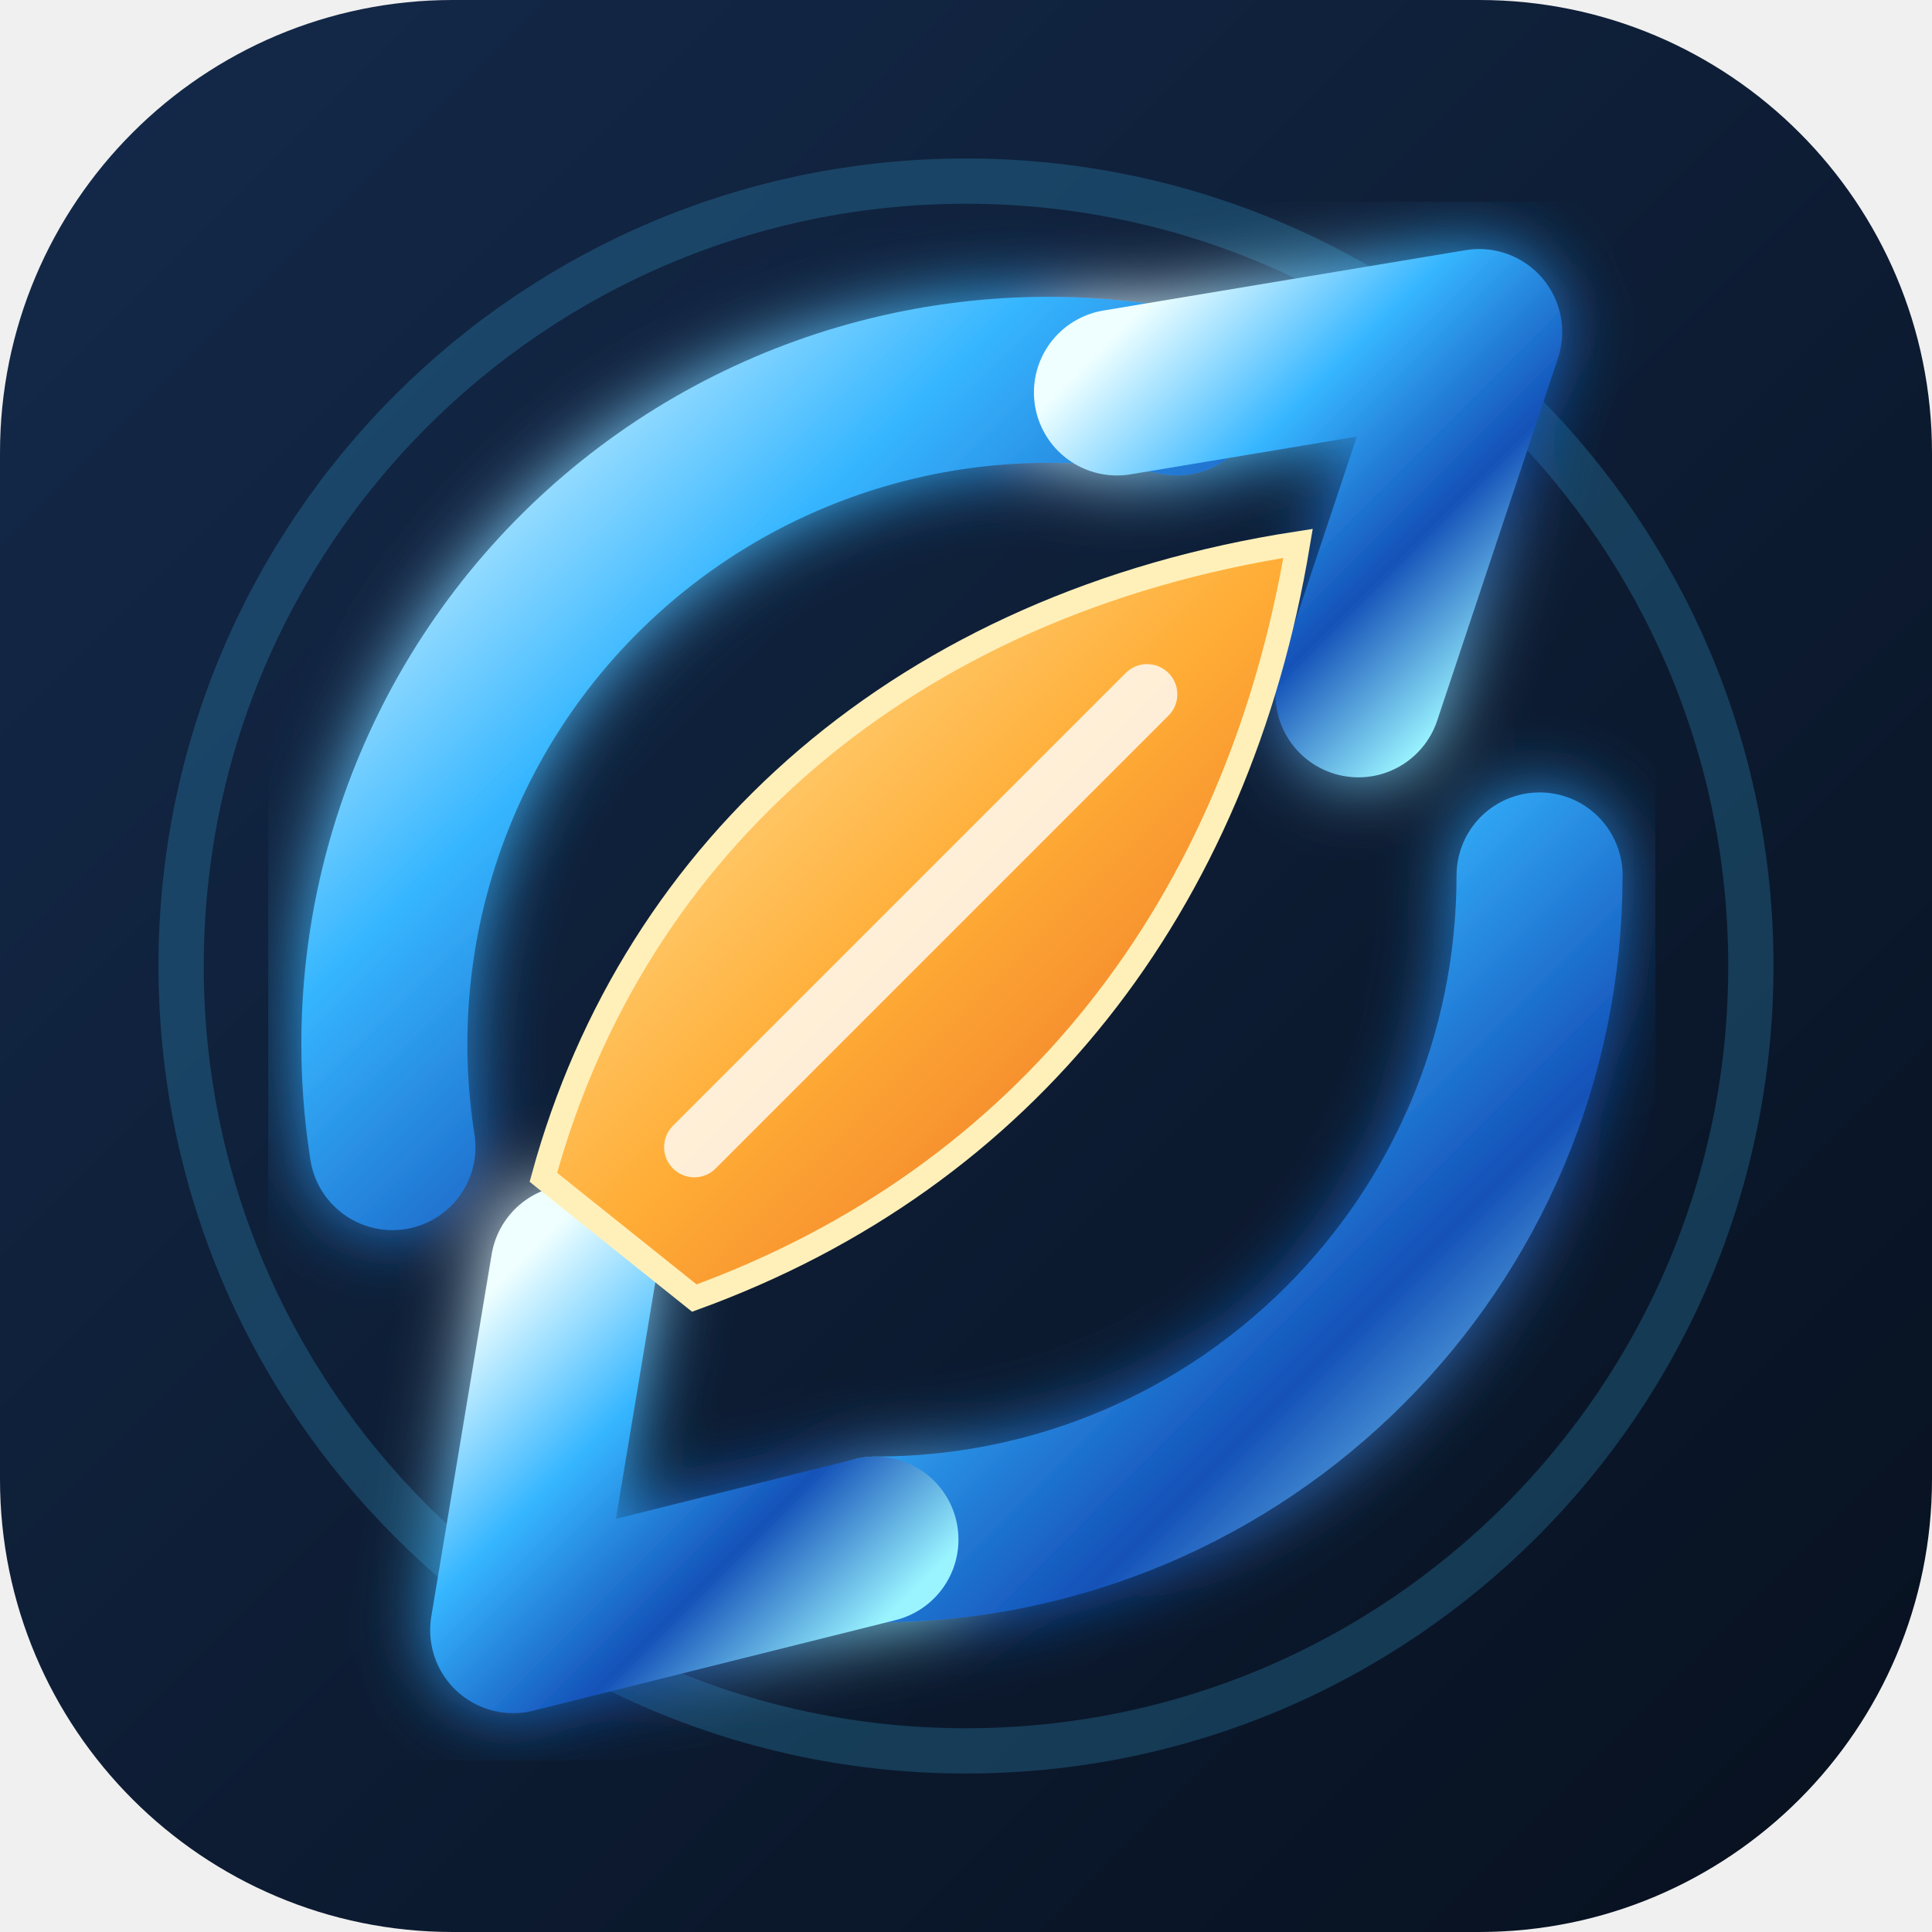
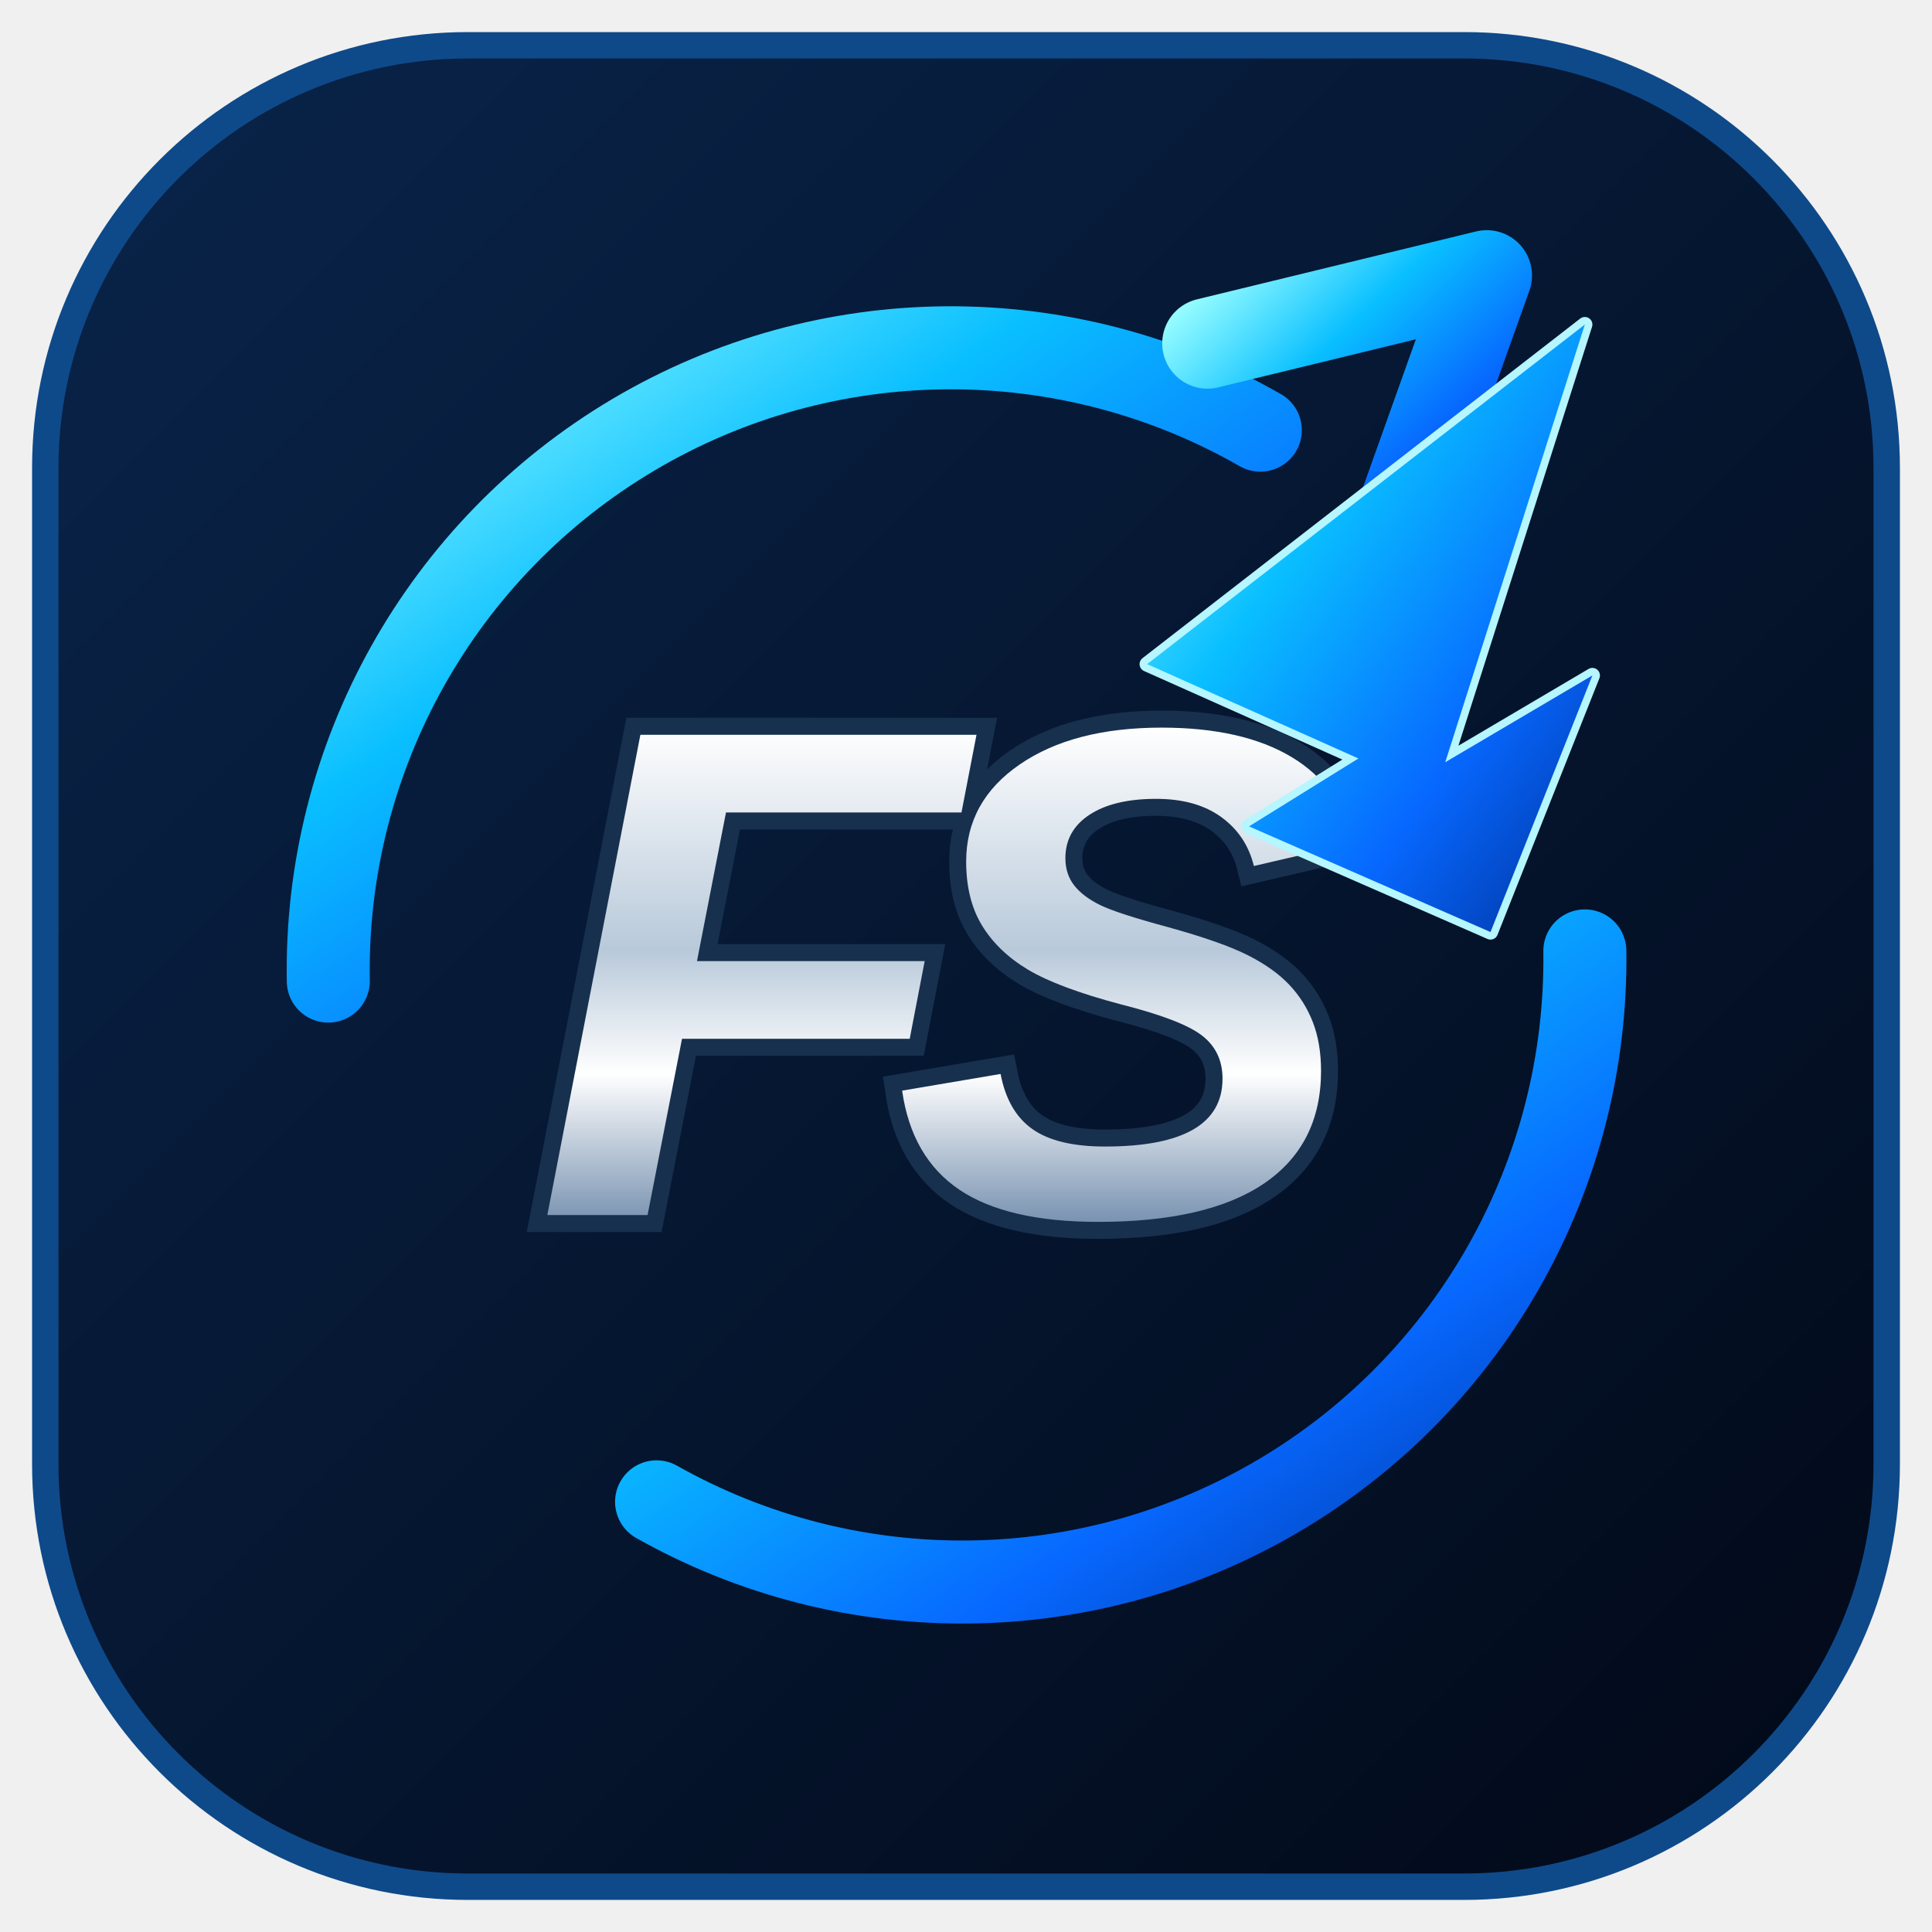
- <svg xmlns="http://www.w3.org/2000/svg" width="64" height="64" viewBox="0 0 64 64">
+ <svg xmlns="http://www.w3.org/2000/svg" width="512" height="512" viewBox="0 0 512 512" role="img" aria-labelledby="title">
  <defs>
-     <linearGradient id="bg" x1="0" y1="0" x2="1" y2="1">
-       <stop stop-color="#142a4b" />
-       <stop offset="1" stop-color="#07101e" />
+     <linearGradient id="navy" x1="0" y1="0" x2="1" y2="1">
+       <stop stop-color="#09244a" />
+       <stop offset="1" stop-color="#020918" />
+     </linearGradient>
+     <linearGradient id="silver" x1="0" y1="0" x2="0" y2="1">
+       <stop stop-color="#fff" />
+       <stop offset=".45" stop-color="#b8c9da" />
+       <stop offset=".7" stop-color="#fff" />
+       <stop offset="1" stop-color="#7892b0" />
    </linearGradient>
    <linearGradient id="blue" x1="0" y1="0" x2="1" y2="1">
-       <stop stop-color="#efffff" />
-       <stop offset=".35" stop-color="#36b6ff" />
-       <stop offset=".7" stop-color="#1451b8" />
-       <stop offset="1" stop-color="#9af4ff" />
+       <stop stop-color="#9cffff" />
+       <stop offset=".35" stop-color="#09bfff" />
+       <stop offset=".7" stop-color="#0768ff" />
+       <stop offset="1" stop-color="#00319c" />
    </linearGradient>
-     <linearGradient id="gold" x1="0" y1="0" x2="1" y2="1">
-       <stop stop-color="#fff1b5" />
-       <stop offset=".5" stop-color="#ffad36" />
-       <stop offset="1" stop-color="#e85e20" />
-     </linearGradient>
-     <filter id="s">
-       <feGaussianBlur stdDeviation="1.2" result="b" />
-       <feMerge>
-         <feMergeNode in="b" />
-         <feMergeNode in="SourceGraphic" />
-       </feMerge>
-     </filter>
  </defs>
-   <rect width="64" height="64" rx="15" fill="url(#bg)" />
-   <circle cx="32" cy="32" r="26" fill="none" stroke="#3bbef4" stroke-opacity=".22" stroke-width="1.5" />
-   <g filter="url(#s)" fill="none" stroke-linecap="round" stroke-linejoin="round">
-     <path d="M13 38A22 22 0 0 1 39 13" stroke="url(#blue)" stroke-width="5.5" />
-     <path d="M37 13L49 11L45 23" stroke="url(#blue)" stroke-width="5.5" />
-     <path d="M51 29A22 22 0 0 1 29 51" stroke="url(#blue)" stroke-width="5.5" />
-     <path d="M29 51L17 54L19 42" stroke="url(#blue)" stroke-width="5.5" />
+   <rect x="12" y="12" width="488" height="488" rx="112" fill="url(#navy)" stroke="#0e4a8a" stroke-width="7" />
+   <path d="M87 260A165 165 0 0 1 334 114" fill="none" stroke="url(#blue)" stroke-width="22" stroke-linecap="round" />
+   <path d="M320 91l74-18-25 70" fill="none" stroke="url(#blue)" stroke-width="24" stroke-linejoin="round" stroke-linecap="round" />
+   <path d="M420 252A165 165 0 0 1 174 398" fill="none" stroke="url(#blue)" stroke-width="22" stroke-linecap="round" />
+   <g font-family="Arial,Helvetica,sans-serif" font-style="italic" font-weight="900" text-anchor="middle" paint-order="stroke">
+     <text x="251" y="322" font-size="185" letter-spacing="-18" fill="url(#silver)" stroke="#17304e" stroke-width="9">FS</text>
+     <path d="M304 176l116-90-37 116 39-23-27 68-64-28 29-18-56-25z" fill="url(#blue)" stroke="#b5f6ff" stroke-width="4" stroke-linejoin="round" />
  </g>
-   <path d="M18 39C21 28 30 20 43 18C41 30 34 39 23 43Z" fill="url(#gold)" stroke="#fff0ba" stroke-width=".8" />
-   <path d="M23 38L38 23" stroke="#fff" stroke-opacity=".8" stroke-width="2" stroke-linecap="round" />
</svg>
